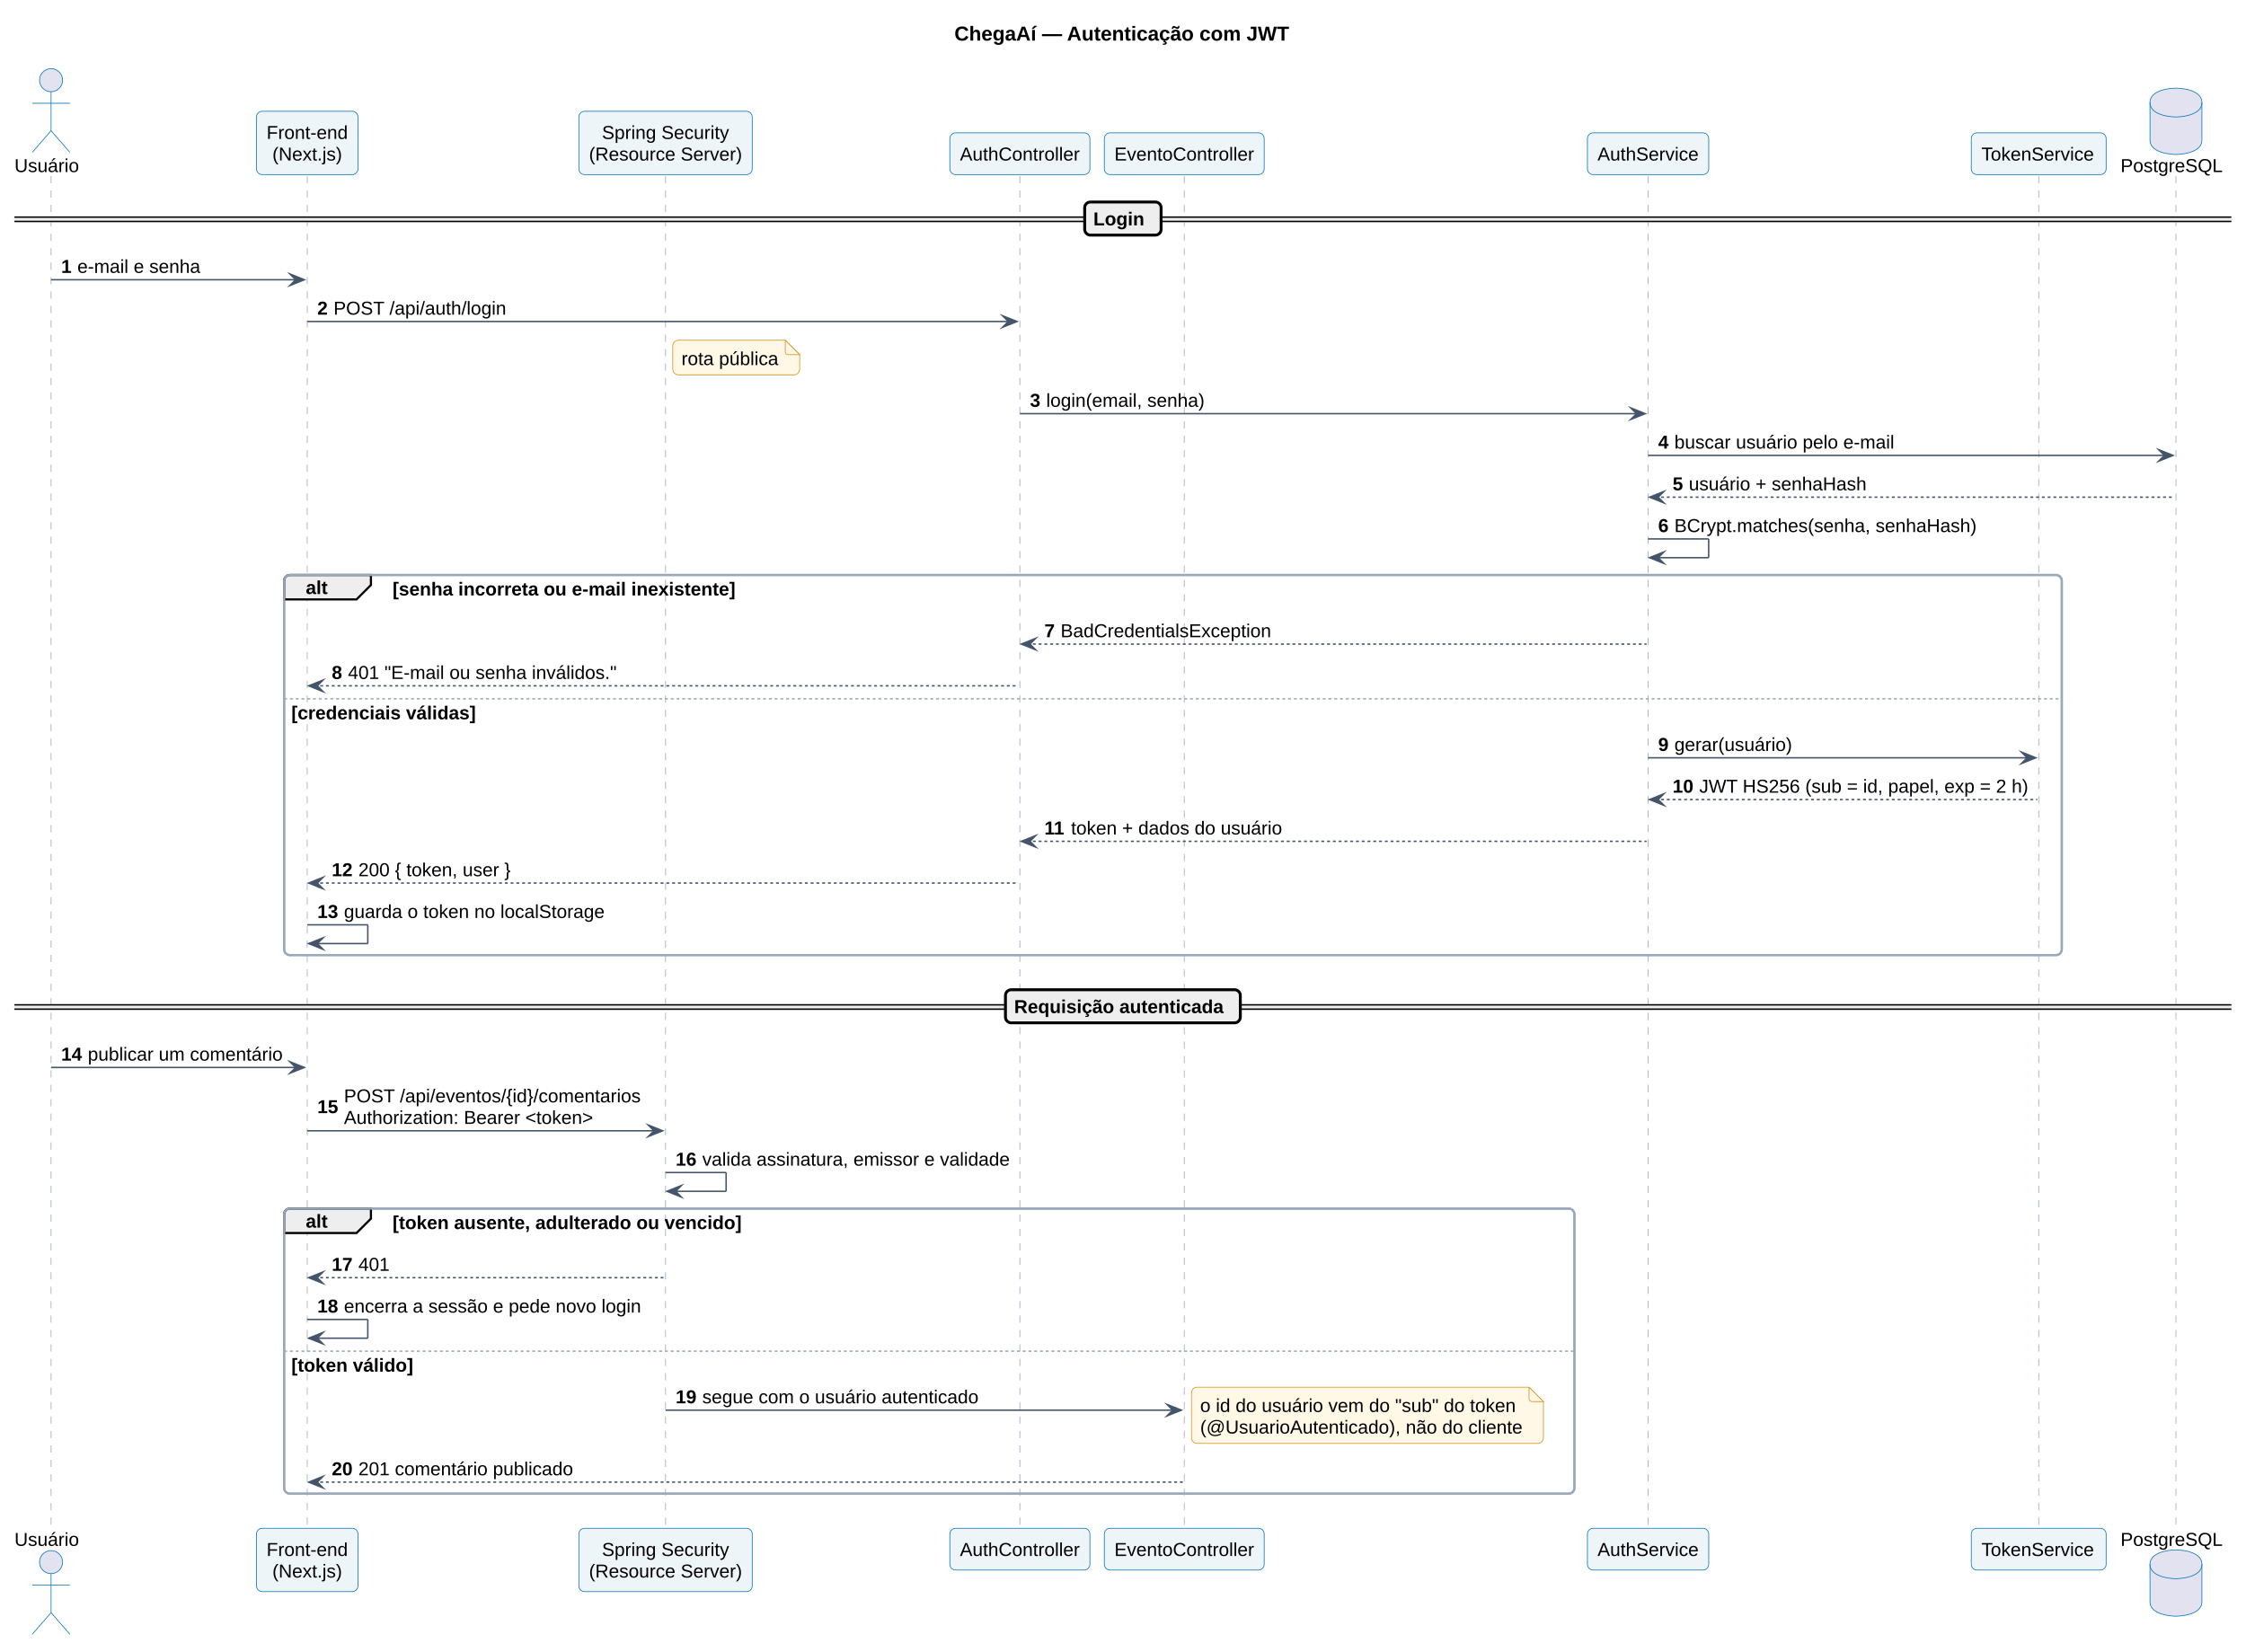
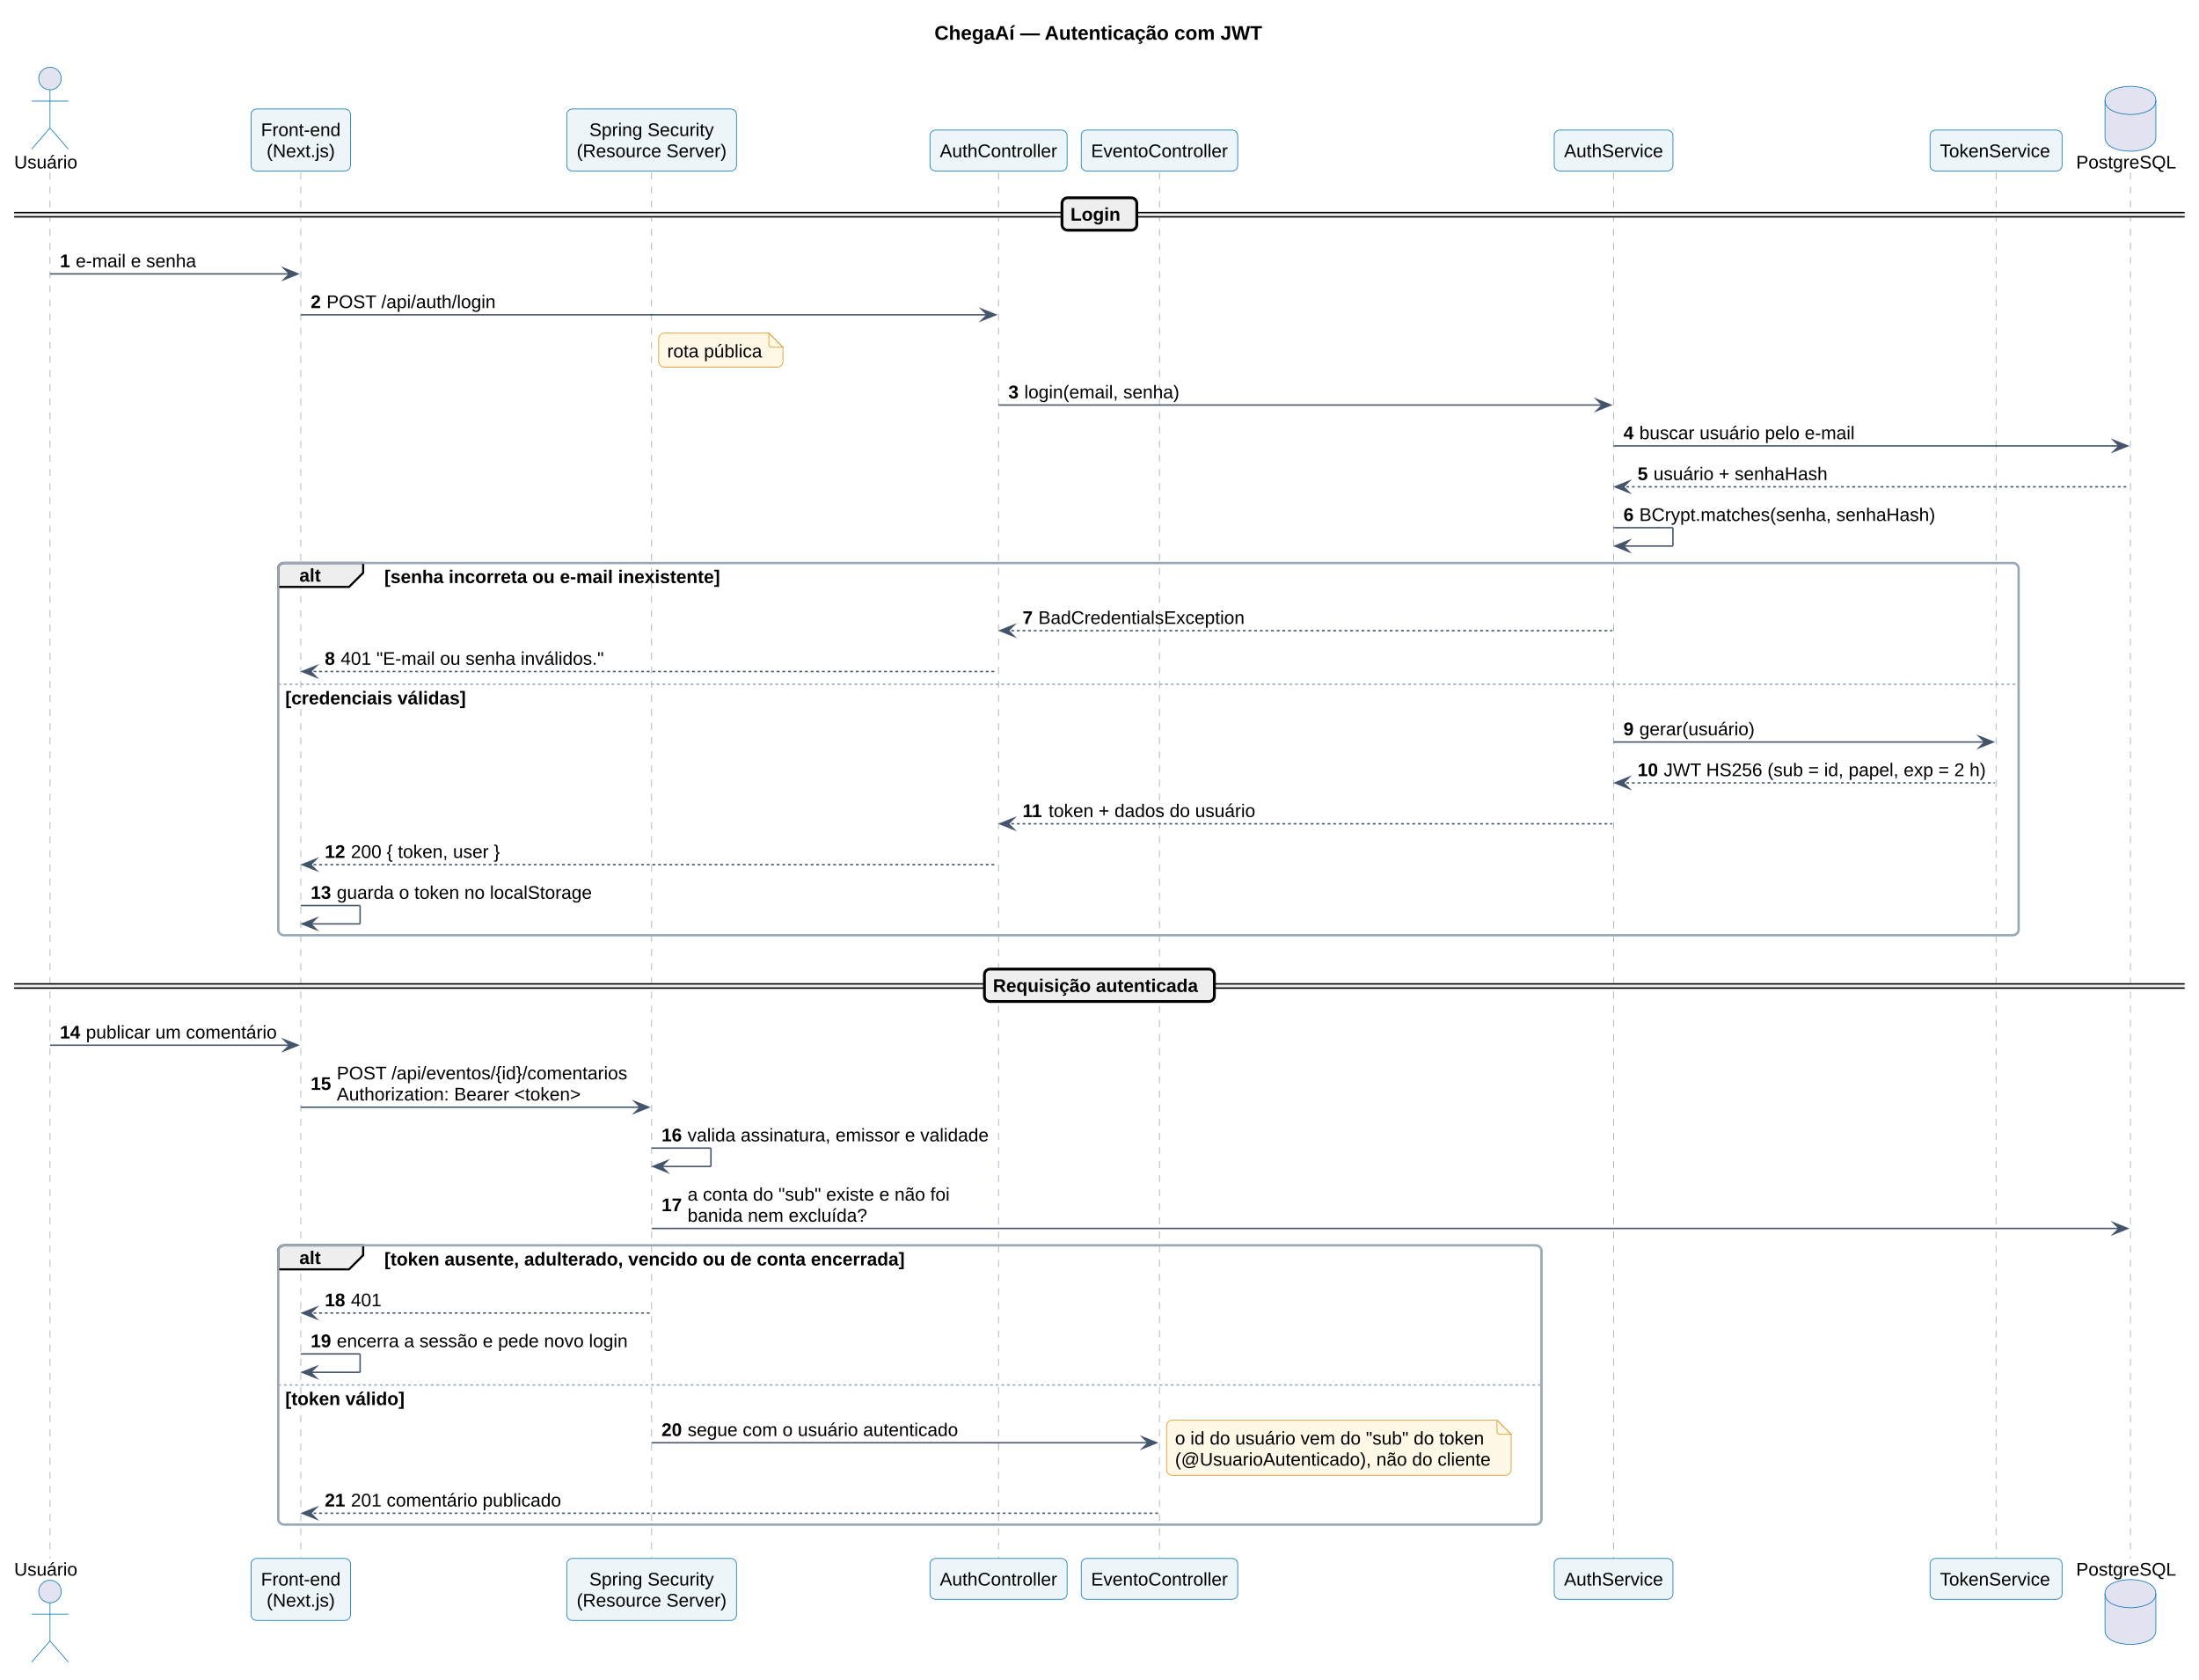
- <svg xmlns="http://www.w3.org/2000/svg" version="1.1" data-diagram-type="SEQUENCE" style="width:1557px;height:1145px;background:#FFFFFF;" width="1557px" height="1145px" viewBox="0 0 1557 1145" zoomAndPan="magnify" preserveAspectRatio="none" contentStyleType="text/css">
+ <svg xmlns="http://www.w3.org/2000/svg" version="1.1" data-diagram-type="SEQUENCE" style="width:1557px;height:1189px;background:#FFFFFF;" width="1557px" height="1189px" viewBox="0 0 1557 1189" zoomAndPan="magnify" preserveAspectRatio="none" contentStyleType="text/css">
  <defs />
  <g font-family="sans-serif" lengthAdjust="spacing">
    <g class="title" data-source-line="2">
      <text x="661.63" y="28.132" fill="#000" font-size="14" textLength="232.593" font-weight="700" font-family="Arial">ChegaAí — Autenticação com JWT</text>
    </g>
    <rect x="196.974" y="398.637" width="1232.324" height="263.539" fill="none" style="stroke:#9AA9B8;stroke-width:1.5;" rx="4" ry="4" />
-     <rect x="196.974" y="837.919" width="894.481" height="197.641" fill="none" style="stroke:#9AA9B8;stroke-width:1.5;" rx="4" ry="4" />
-     <g>
-       <rect x="31.898" y="122.047" width="8" height="937.513" fill="#000" fill-opacity="0" />
-       <line x1="35.398" y1="122.047" x2="35.398" y2="1059.561" style="stroke:#9AA9B8;stroke-width:0.5;stroke-dasharray:5,5;" />
-     </g>
-     <g>
-       <rect x="209.474" y="122.047" width="8" height="937.513" fill="#000" fill-opacity="0" />
-       <line x1="212.974" y1="122.047" x2="212.974" y2="1059.561" style="stroke:#9AA9B8;stroke-width:0.5;stroke-dasharray:5,5;" />
-     </g>
-     <g>
-       <rect x="457.877" y="122.047" width="8" height="937.513" fill="#000" fill-opacity="0" />
-       <line x1="461.377" y1="122.047" x2="461.377" y2="1059.561" style="stroke:#9AA9B8;stroke-width:0.5;stroke-dasharray:5,5;" />
-     </g>
-     <g>
-       <rect x="703.504" y="122.047" width="8" height="937.513" fill="#000" fill-opacity="0" />
-       <line x1="707.004" y1="122.047" x2="707.004" y2="1059.561" style="stroke:#9AA9B8;stroke-width:0.5;stroke-dasharray:5,5;" />
-     </g>
-     <g>
-       <rect x="817.466" y="122.047" width="8" height="937.513" fill="#000" fill-opacity="0" />
-       <line x1="820.966" y1="122.047" x2="820.966" y2="1059.561" style="stroke:#9AA9B8;stroke-width:0.5;stroke-dasharray:5,5;" />
-     </g>
-     <g>
-       <rect x="1139" y="122.047" width="8" height="937.513" fill="#000" fill-opacity="0" />
-       <line x1="1142.5" y1="122.047" x2="1142.5" y2="1059.561" style="stroke:#9AA9B8;stroke-width:0.5;stroke-dasharray:5,5;" />
-     </g>
-     <g>
-       <rect x="1409.798" y="122.047" width="8" height="937.513" fill="#000" fill-opacity="0" />
-       <line x1="1413.298" y1="122.047" x2="1413.298" y2="1059.561" style="stroke:#9AA9B8;stroke-width:0.5;stroke-dasharray:5,5;" />
-     </g>
-     <g>
-       <rect x="1504.945" y="122.047" width="8" height="937.513" fill="#000" fill-opacity="0" />
-       <line x1="1508.445" y1="122.047" x2="1508.445" y2="1059.561" style="stroke:#9AA9B8;stroke-width:0.5;stroke-dasharray:5,5;" />
+     <rect x="196.974" y="881.817" width="894.481" height="197.641" fill="none" style="stroke:#9AA9B8;stroke-width:1.5;" rx="4" ry="4" />
+     <g>
+       <rect x="31.898" y="122.047" width="8" height="981.411" fill="#000" fill-opacity="0" />
+       <line x1="35.398" y1="122.047" x2="35.398" y2="1103.458" style="stroke:#9AA9B8;stroke-width:0.5;stroke-dasharray:5,5;" />
+     </g>
+     <g>
+       <rect x="209.474" y="122.047" width="8" height="981.411" fill="#000" fill-opacity="0" />
+       <line x1="212.974" y1="122.047" x2="212.974" y2="1103.458" style="stroke:#9AA9B8;stroke-width:0.5;stroke-dasharray:5,5;" />
+     </g>
+     <g>
+       <rect x="457.877" y="122.047" width="8" height="981.411" fill="#000" fill-opacity="0" />
+       <line x1="461.377" y1="122.047" x2="461.377" y2="1103.458" style="stroke:#9AA9B8;stroke-width:0.5;stroke-dasharray:5,5;" />
+     </g>
+     <g>
+       <rect x="703.504" y="122.047" width="8" height="981.411" fill="#000" fill-opacity="0" />
+       <line x1="707.004" y1="122.047" x2="707.004" y2="1103.458" style="stroke:#9AA9B8;stroke-width:0.5;stroke-dasharray:5,5;" />
+     </g>
+     <g>
+       <rect x="817.466" y="122.047" width="8" height="981.411" fill="#000" fill-opacity="0" />
+       <line x1="820.966" y1="122.047" x2="820.966" y2="1103.458" style="stroke:#9AA9B8;stroke-width:0.5;stroke-dasharray:5,5;" />
+     </g>
+     <g>
+       <rect x="1139" y="122.047" width="8" height="981.411" fill="#000" fill-opacity="0" />
+       <line x1="1142.5" y1="122.047" x2="1142.5" y2="1103.458" style="stroke:#9AA9B8;stroke-width:0.5;stroke-dasharray:5,5;" />
+     </g>
+     <g>
+       <rect x="1409.798" y="122.047" width="8" height="981.411" fill="#000" fill-opacity="0" />
+       <line x1="1413.298" y1="122.047" x2="1413.298" y2="1103.458" style="stroke:#9AA9B8;stroke-width:0.5;stroke-dasharray:5,5;" />
+     </g>
+     <g>
+       <rect x="1504.945" y="122.047" width="8" height="981.411" fill="#000" fill-opacity="0" />
+       <line x1="1508.445" y1="122.047" x2="1508.445" y2="1103.458" style="stroke:#9AA9B8;stroke-width:0.5;stroke-dasharray:5,5;" />
    </g>
    <text x="10" y="119.292" fill="#000" font-size="13" textLength="44.795" font-family="Arial">Usuário</text>
    <ellipse cx="35.398" cy="55.599" rx="8" ry="8" fill="#E2E2F0" style="stroke:#0876B8;stroke-width:0.5;" />
    <path d="M35.398,63.599 L35.398,90.599 M22.398,71.599 L48.398,71.599 M35.398,90.599 L22.398,105.599 M35.398,90.599 L48.398,105.599" style="stroke:#0876B8;stroke-width:0.5;" fill="none" />
    <rect x="177.793" y="77.15" width="70.361" height="43.897" fill="#EEF5F9" style="stroke:#0876B8;stroke-width:0.5;" rx="4" ry="4" />
    <text x="184.793" y="96.344" fill="#000" font-size="13" textLength="56.361" font-family="Arial">Front-end</text>
    <text x="188.78" y="111.292" fill="#000" font-size="13" textLength="48.388" font-family="Arial">(Next.js)</text>
    <rect x="401.279" y="77.15" width="120.196" height="43.897" fill="#EEF5F9" style="stroke:#0876B8;stroke-width:0.5;" rx="4" ry="4" />
    <text x="417.302" y="96.344" fill="#000" font-size="13" textLength="88.15" font-family="Arial">Spring Security</text>
    <text x="408.279" y="111.292" fill="#000" font-size="13" textLength="106.196" font-family="Arial">(Resource Server)</text>
    <rect x="658.456" y="92.099" width="97.097" height="28.949" fill="#EEF5F9" style="stroke:#0876B8;stroke-width:0.5;" rx="4" ry="4" />
    <text x="665.456" y="111.292" fill="#000" font-size="13" textLength="83.097" font-family="Arial">AuthController</text>
    <rect x="765.553" y="92.099" width="110.827" height="28.949" fill="#EEF5F9" style="stroke:#0876B8;stroke-width:0.5;" rx="4" ry="4" />
    <text x="772.553" y="111.292" fill="#000" font-size="13" textLength="96.827" font-family="Arial">EventoController</text>
    <rect x="1100.455" y="92.099" width="84.091" height="28.949" fill="#EEF5F9" style="stroke:#0876B8;stroke-width:0.5;" rx="4" ry="4" />
    <text x="1107.455" y="111.292" fill="#000" font-size="13" textLength="70.091" font-family="Arial">AuthService</text>
    <rect x="1366.558" y="92.099" width="93.479" height="28.949" fill="#EEF5F9" style="stroke:#0876B8;stroke-width:0.5;" rx="4" ry="4" />
    <text x="1373.558" y="111.292" fill="#000" font-size="13" textLength="79.479" font-family="Arial">TokenService</text>
    <text x="1470.037" y="119.292" fill="#000" font-size="13" textLength="70.814" font-family="Arial">PostgreSQL</text>
    <path d="M1490.445,71.099 C1490.445,61.099 1508.445,61.099 1508.445,61.099 C1508.445,61.099 1526.445,61.099 1526.445,71.099 L1526.445,97.099 C1526.445,107.099 1508.445,107.099 1508.445,107.099 C1508.445,107.099 1490.445,107.099 1490.445,97.099 L1490.445,71.099" style="stroke:#0876B8;stroke-width:0.5;" fill="#E2E2F0" />
    <path d="M1490.445,71.099 C1490.445,81.099 1508.445,81.099 1508.445,81.099 C1508.445,81.099 1526.445,81.099 1526.445,71.099" style="stroke:#0876B8;stroke-width:0.5;" fill="none" />
-     <text x="10" y="1071.754" fill="#000" font-size="13" textLength="44.795" font-family="Arial">Usuário</text>
-     <ellipse cx="35.398" cy="1083.009" rx="8" ry="8" fill="#E2E2F0" style="stroke:#0876B8;stroke-width:0.5;" />
-     <path d="M35.398,1091.009 L35.398,1118.009 M22.398,1099.009 L48.398,1099.009 M35.398,1118.009 L22.398,1133.009 M35.398,1118.009 L48.398,1133.009" style="stroke:#0876B8;stroke-width:0.5;" fill="none" />
-     <rect x="177.793" y="1059.561" width="70.361" height="43.897" fill="#EEF5F9" style="stroke:#0876B8;stroke-width:0.5;" rx="4" ry="4" />
-     <text x="184.793" y="1078.754" fill="#000" font-size="13" textLength="56.361" font-family="Arial">Front-end</text>
-     <text x="188.78" y="1093.703" fill="#000" font-size="13" textLength="48.388" font-family="Arial">(Next.js)</text>
-     <rect x="401.279" y="1059.561" width="120.196" height="43.897" fill="#EEF5F9" style="stroke:#0876B8;stroke-width:0.5;" rx="4" ry="4" />
-     <text x="417.302" y="1078.754" fill="#000" font-size="13" textLength="88.15" font-family="Arial">Spring Security</text>
-     <text x="408.279" y="1093.703" fill="#000" font-size="13" textLength="106.196" font-family="Arial">(Resource Server)</text>
-     <rect x="658.456" y="1059.561" width="97.097" height="28.949" fill="#EEF5F9" style="stroke:#0876B8;stroke-width:0.5;" rx="4" ry="4" />
-     <text x="665.456" y="1078.754" fill="#000" font-size="13" textLength="83.097" font-family="Arial">AuthController</text>
-     <rect x="765.553" y="1059.561" width="110.827" height="28.949" fill="#EEF5F9" style="stroke:#0876B8;stroke-width:0.5;" rx="4" ry="4" />
-     <text x="772.553" y="1078.754" fill="#000" font-size="13" textLength="96.827" font-family="Arial">EventoController</text>
-     <rect x="1100.455" y="1059.561" width="84.091" height="28.949" fill="#EEF5F9" style="stroke:#0876B8;stroke-width:0.5;" rx="4" ry="4" />
-     <text x="1107.455" y="1078.754" fill="#000" font-size="13" textLength="70.091" font-family="Arial">AuthService</text>
-     <rect x="1366.558" y="1059.561" width="93.479" height="28.949" fill="#EEF5F9" style="stroke:#0876B8;stroke-width:0.5;" rx="4" ry="4" />
-     <text x="1373.558" y="1078.754" fill="#000" font-size="13" textLength="79.479" font-family="Arial">TokenService</text>
-     <text x="1470.037" y="1071.754" fill="#000" font-size="13" textLength="70.814" font-family="Arial">PostgreSQL</text>
-     <path d="M1490.445,1084.509 C1490.445,1074.509 1508.445,1074.509 1508.445,1074.509 C1508.445,1074.509 1526.445,1074.509 1526.445,1084.509 L1526.445,1110.509 C1526.445,1120.509 1508.445,1120.509 1508.445,1120.509 C1508.445,1120.509 1490.445,1120.509 1490.445,1110.509 L1490.445,1084.509" style="stroke:#0876B8;stroke-width:0.5;" fill="#E2E2F0" />
-     <path d="M1490.445,1084.509 C1490.445,1094.509 1508.445,1094.509 1508.445,1094.509 C1508.445,1094.509 1526.445,1094.509 1526.445,1084.509" style="stroke:#0876B8;stroke-width:0.5;" fill="none" />
+     <text x="10" y="1115.652" fill="#000" font-size="13" textLength="44.795" font-family="Arial">Usuário</text>
+     <ellipse cx="35.398" cy="1126.907" rx="8" ry="8" fill="#E2E2F0" style="stroke:#0876B8;stroke-width:0.5;" />
+     <path d="M35.398,1134.907 L35.398,1161.907 M22.398,1142.907 L48.398,1142.907 M35.398,1161.907 L22.398,1176.907 M35.398,1161.907 L48.398,1176.907" style="stroke:#0876B8;stroke-width:0.5;" fill="none" />
+     <rect x="177.793" y="1103.458" width="70.361" height="43.897" fill="#EEF5F9" style="stroke:#0876B8;stroke-width:0.5;" rx="4" ry="4" />
+     <text x="184.793" y="1122.652" fill="#000" font-size="13" textLength="56.361" font-family="Arial">Front-end</text>
+     <text x="188.78" y="1137.601" fill="#000" font-size="13" textLength="48.388" font-family="Arial">(Next.js)</text>
+     <rect x="401.279" y="1103.458" width="120.196" height="43.897" fill="#EEF5F9" style="stroke:#0876B8;stroke-width:0.5;" rx="4" ry="4" />
+     <text x="417.302" y="1122.652" fill="#000" font-size="13" textLength="88.15" font-family="Arial">Spring Security</text>
+     <text x="408.279" y="1137.601" fill="#000" font-size="13" textLength="106.196" font-family="Arial">(Resource Server)</text>
+     <rect x="658.456" y="1103.458" width="97.097" height="28.949" fill="#EEF5F9" style="stroke:#0876B8;stroke-width:0.5;" rx="4" ry="4" />
+     <text x="665.456" y="1122.652" fill="#000" font-size="13" textLength="83.097" font-family="Arial">AuthController</text>
+     <rect x="765.553" y="1103.458" width="110.827" height="28.949" fill="#EEF5F9" style="stroke:#0876B8;stroke-width:0.5;" rx="4" ry="4" />
+     <text x="772.553" y="1122.652" fill="#000" font-size="13" textLength="96.827" font-family="Arial">EventoController</text>
+     <rect x="1100.455" y="1103.458" width="84.091" height="28.949" fill="#EEF5F9" style="stroke:#0876B8;stroke-width:0.5;" rx="4" ry="4" />
+     <text x="1107.455" y="1122.652" fill="#000" font-size="13" textLength="70.091" font-family="Arial">AuthService</text>
+     <rect x="1366.558" y="1103.458" width="93.479" height="28.949" fill="#EEF5F9" style="stroke:#0876B8;stroke-width:0.5;" rx="4" ry="4" />
+     <text x="1373.558" y="1122.652" fill="#000" font-size="13" textLength="79.479" font-family="Arial">TokenService</text>
+     <text x="1470.037" y="1115.652" fill="#000" font-size="13" textLength="70.814" font-family="Arial">PostgreSQL</text>
+     <path d="M1490.445,1128.407 C1490.445,1118.407 1508.445,1118.407 1508.445,1118.407 C1508.445,1118.407 1526.445,1118.407 1526.445,1128.407 L1526.445,1154.407 C1526.445,1164.407 1508.445,1164.407 1508.445,1164.407 C1508.445,1164.407 1490.445,1164.407 1490.445,1154.407 L1490.445,1128.407" style="stroke:#0876B8;stroke-width:0.5;" fill="#E2E2F0" />
+     <path d="M1490.445,1128.407 C1490.445,1138.407 1508.445,1138.407 1508.445,1138.407 C1508.445,1138.407 1526.445,1138.407 1526.445,1128.407" style="stroke:#0876B8;stroke-width:0.5;" fill="none" />
    <rect x="10" y="150.522" width="1536.852" height="3" fill="#EEE" style="stroke:#EEE;stroke-width:1;" rx="4" ry="4" />
    <line x1="10" y1="150.522" x2="1546.852" y2="150.522" style="stroke:#000;stroke-width:1;" />
    <line x1="10" y1="153.522" x2="1546.852" y2="153.522" style="stroke:#000;stroke-width:1;" />
    <rect x="751.932" y="140.047" width="52.987" height="22.949" fill="#EEE" style="stroke:#000;stroke-width:2;" rx="4" ry="4" />
    <text x="757.932" y="156.241" fill="#000" font-size="13" textLength="35.375" font-weight="700" font-family="Arial">Login</text>
    <polygon points="200.974,189.945,210.974,193.945,200.974,197.945,204.974,193.945" fill="#44546A" style="stroke:#44546A;stroke-width:1;stroke-linejoin:miter;stroke-miterlimit:10;" />
    <line x1="35.398" y1="193.945" x2="206.974" y2="193.945" style="stroke:#44546A;stroke-width:1;" />
    <text x="42.398" y="189.19" fill="#000" font-size="13" font-weight="700" font-family="Arial">1</text>
    <text x="53.628" y="189.19" fill="#000" font-size="13" textLength="85.268" font-family="Arial">e-mail e senha</text>
    <polygon points="695.004,218.894,705.004,222.894,695.004,226.894,699.004,222.894" fill="#44546A" style="stroke:#44546A;stroke-width:1;stroke-linejoin:miter;stroke-miterlimit:10;" />
    <line x1="212.974" y1="222.894" x2="701.004" y2="222.894" style="stroke:#44546A;stroke-width:1;" />
    <text x="219.974" y="218.139" fill="#000" font-size="13" font-weight="700" font-family="Arial">2</text>
    <text x="231.204" y="218.139" fill="#000" font-size="13" textLength="119.958" font-family="Arial">POST /api/auth/login</text>
    <path d="M466.377,239.894 L466.377,255.894 A4,4 0 0 0 470.377,259.894 L550.377,259.894 A4,4 0 0 0 554.377,255.894 L554.377,245.894 L544.377,235.894 L470.377,235.894 A4,4 0 0 0 466.377,239.894" style="stroke:#D99220;stroke-width:0.5;" fill="#FFF8E6" />
    <path d="M544.377,235.894 L544.377,243.894 A2,2 0 0 0 546.377,245.894 L554.377,245.894 L544.377,235.894" style="stroke:#D99220;stroke-width:0.5;" fill="#FFF8E6" />
    <text x="472.377" y="253.087" fill="#000" font-size="13" textLength="67.209" font-family="Arial">rota pública</text>
    <polygon points="1130.5,282.791,1140.5,286.791,1130.5,290.791,1134.5,286.791" fill="#44546A" style="stroke:#44546A;stroke-width:1;stroke-linejoin:miter;stroke-miterlimit:10;" />
    <line x1="707.004" y1="286.791" x2="1136.5" y2="286.791" style="stroke:#44546A;stroke-width:1;" />
    <text x="714.004" y="282.036" fill="#000" font-size="13" font-weight="700" font-family="Arial">3</text>
    <text x="725.234" y="282.036" fill="#000" font-size="13" textLength="109.833" font-family="Arial">login(email, senha)</text>
    <polygon points="1496.445,311.74,1506.445,315.74,1496.445,319.74,1500.445,315.74" fill="#44546A" style="stroke:#44546A;stroke-width:1;stroke-linejoin:miter;stroke-miterlimit:10;" />
    <line x1="1142.5" y1="315.74" x2="1502.445" y2="315.74" style="stroke:#44546A;stroke-width:1;" />
    <text x="1149.5" y="310.985" fill="#000" font-size="13" font-weight="700" font-family="Arial">4</text>
    <text x="1160.73" y="310.985" fill="#000" font-size="13" textLength="152.464" font-family="Arial">buscar usuário pelo e-mail</text>
    <polygon points="1153.5,340.688,1143.5,344.688,1153.5,348.688,1149.5,344.688" fill="#44546A" style="stroke:#44546A;stroke-width:1;stroke-linejoin:miter;stroke-miterlimit:10;" />
    <line x1="1147.5" y1="344.688" x2="1507.445" y2="344.688" style="stroke:#44546A;stroke-width:1;stroke-dasharray:2,2;" />
    <text x="1159.5" y="339.934" fill="#000" font-size="13" font-weight="700" font-family="Arial">5</text>
    <text x="1170.73" y="339.934" fill="#000" font-size="13" textLength="123.221" font-family="Arial">usuário + senhaHash</text>
    <line x1="1142.5" y1="373.637" x2="1184.5" y2="373.637" style="stroke:#44546A;stroke-width:1;" />
    <line x1="1184.5" y1="373.637" x2="1184.5" y2="386.637" style="stroke:#44546A;stroke-width:1;" />
    <line x1="1143.5" y1="386.637" x2="1184.5" y2="386.637" style="stroke:#44546A;stroke-width:1;" />
    <polygon points="1153.5,382.637,1143.5,386.637,1153.5,390.637,1149.5,386.637" fill="#44546A" style="stroke:#44546A;stroke-width:1;stroke-linejoin:miter;stroke-miterlimit:10;" />
    <text x="1149.5" y="368.882" fill="#000" font-size="13" font-weight="700" font-family="Arial">6</text>
    <text x="1160.73" y="368.882" fill="#000" font-size="13" textLength="209.542" font-family="Arial">BCrypt.matches(senha, senhaHash)</text>
    <path d="M200.974,398.637 L257.145,398.637 L257.145,405.586 L247.145,415.586 L196.974,415.586 L196.974,402.637 A4,4 0 0 1 200.974,398.637" style="stroke:#000;stroke-width:1.5;" fill="#EEE" />
    <rect x="196.974" y="398.637" width="1232.324" height="263.539" fill="none" style="stroke:#9AA9B8;stroke-width:1.5;" rx="4" ry="4" />
    <text x="211.974" y="411.831" fill="#000" font-size="13" textLength="15.171" font-weight="700" font-family="Arial">alt</text>
    <text x="272.145" y="412.831" fill="#000" font-size="13" textLength="237.675" font-weight="700" font-family="Arial">[senha incorreta ou e-mail inexistente]</text>
    <polygon points="718.004,442.535,708.004,446.535,718.004,450.535,714.004,446.535" fill="#44546A" style="stroke:#44546A;stroke-width:1;stroke-linejoin:miter;stroke-miterlimit:10;" />
    <line x1="712.004" y1="446.535" x2="1141.5" y2="446.535" style="stroke:#44546A;stroke-width:1;stroke-dasharray:2,2;" />
    <text x="724.004" y="441.78" fill="#000" font-size="13" font-weight="700" font-family="Arial">7</text>
    <text x="735.234" y="441.78" fill="#000" font-size="13" textLength="145.977" font-family="Arial">BadCredentialsException</text>
    <polygon points="223.974,471.483,213.974,475.483,223.974,479.483,219.974,475.483" fill="#44546A" style="stroke:#44546A;stroke-width:1;stroke-linejoin:miter;stroke-miterlimit:10;" />
    <line x1="217.974" y1="475.483" x2="706.004" y2="475.483" style="stroke:#44546A;stroke-width:1;stroke-dasharray:2,2;" />
    <text x="229.974" y="470.729" fill="#000" font-size="13" font-weight="700" font-family="Arial">8</text>
    <text x="241.204" y="470.729" fill="#000" font-size="13" textLength="186.278" font-family="Arial">401 "E-mail ou senha inválidos."</text>
    <line x1="196.974" y1="484.483" x2="1429.298" y2="484.483" style="stroke:#9AA9B8;stroke-width:1;stroke-dasharray:2,2;" />
    <text x="201.974" y="498.677" fill="#000" font-size="13" textLength="127.899" font-weight="700" font-family="Arial">[credenciais válidas]</text>
    <polygon points="1401.298,521.381,1411.298,525.381,1401.298,529.381,1405.298,525.381" fill="#44546A" style="stroke:#44546A;stroke-width:1;stroke-linejoin:miter;stroke-miterlimit:10;" />
    <line x1="1142.5" y1="525.381" x2="1407.298" y2="525.381" style="stroke:#44546A;stroke-width:1;" />
    <text x="1149.5" y="520.626" fill="#000" font-size="13" font-weight="700" font-family="Arial">9</text>
    <text x="1160.73" y="520.626" fill="#000" font-size="13" textLength="81.644" font-family="Arial">gerar(usuário)</text>
    <polygon points="1153.5,550.33,1143.5,554.33,1153.5,558.33,1149.5,554.33" fill="#44546A" style="stroke:#44546A;stroke-width:1;stroke-linejoin:miter;stroke-miterlimit:10;" />
    <line x1="1147.5" y1="554.33" x2="1412.298" y2="554.33" style="stroke:#44546A;stroke-width:1;stroke-dasharray:2,2;" />
    <text x="1159.5" y="549.575" fill="#000" font-size="13" textLength="14.46" font-weight="700" font-family="Arial">10</text>
    <text x="1177.96" y="549.575" fill="#000" font-size="13" textLength="228.338" font-family="Arial">JWT HS256 (sub = id, papel, exp = 2 h)</text>
    <polygon points="718.004,579.278,708.004,583.278,718.004,587.278,714.004,583.278" fill="#44546A" style="stroke:#44546A;stroke-width:1;stroke-linejoin:miter;stroke-miterlimit:10;" />
    <line x1="712.004" y1="583.278" x2="1141.5" y2="583.278" style="stroke:#44546A;stroke-width:1;stroke-dasharray:2,2;" />
    <text x="724.004" y="578.523" fill="#000" font-size="13" textLength="14.46" font-weight="700" font-family="Arial">11</text>
    <text x="742.464" y="578.523" fill="#000" font-size="13" textLength="146.358" font-family="Arial">token + dados do usuário</text>
    <polygon points="223.974,608.227,213.974,612.227,223.974,616.227,219.974,612.227" fill="#44546A" style="stroke:#44546A;stroke-width:1;stroke-linejoin:miter;stroke-miterlimit:10;" />
    <line x1="217.974" y1="612.227" x2="706.004" y2="612.227" style="stroke:#44546A;stroke-width:1;stroke-dasharray:2,2;" />
    <text x="229.974" y="607.472" fill="#000" font-size="13" textLength="14.46" font-weight="700" font-family="Arial">12</text>
    <text x="248.434" y="607.472" fill="#000" font-size="13" textLength="105.523" font-family="Arial">200 { token, user }</text>
    <line x1="212.974" y1="641.176" x2="254.974" y2="641.176" style="stroke:#44546A;stroke-width:1;" />
    <line x1="254.974" y1="641.176" x2="254.974" y2="654.176" style="stroke:#44546A;stroke-width:1;" />
    <line x1="213.974" y1="654.176" x2="254.974" y2="654.176" style="stroke:#44546A;stroke-width:1;" />
    <polygon points="223.974,650.176,213.974,654.176,223.974,658.176,219.974,654.176" fill="#44546A" style="stroke:#44546A;stroke-width:1;stroke-linejoin:miter;stroke-miterlimit:10;" />
    <text x="219.974" y="636.421" fill="#000" font-size="13" textLength="14.46" font-weight="700" font-family="Arial">13</text>
    <text x="238.434" y="636.421" fill="#000" font-size="13" textLength="180.686" font-family="Arial">guarda o token no localStorage</text>
    <rect x="10" y="696.65" width="1536.852" height="3" fill="#EEE" style="stroke:#EEE;stroke-width:1;" rx="4" ry="4" />
    <line x1="10" y1="696.65" x2="1546.852" y2="696.65" style="stroke:#000;stroke-width:1;" />
    <line x1="10" y1="699.65" x2="1546.852" y2="699.65" style="stroke:#000;stroke-width:1;" />
    <rect x="697.016" y="686.176" width="162.821" height="22.949" fill="#EEE" style="stroke:#000;stroke-width:2;" rx="4" ry="4" />
    <text x="703.016" y="702.37" fill="#000" font-size="13" textLength="145.209" font-weight="700" font-family="Arial">Requisição autenticada</text>
    <polygon points="200.974,736.073,210.974,740.073,200.974,744.073,204.974,740.073" fill="#44546A" style="stroke:#44546A;stroke-width:1;stroke-linejoin:miter;stroke-miterlimit:10;" />
    <line x1="35.398" y1="740.073" x2="206.974" y2="740.073" style="stroke:#44546A;stroke-width:1;" />
    <text x="42.398" y="735.318" fill="#000" font-size="13" textLength="14.46" font-weight="700" font-family="Arial">14</text>
    <text x="60.858" y="735.318" fill="#000" font-size="13" textLength="135.116" font-family="Arial">publicar um comentário</text>
    <polygon points="449.377,779.971,459.377,783.971,449.377,787.971,453.377,783.971" fill="#44546A" style="stroke:#44546A;stroke-width:1;stroke-linejoin:miter;stroke-miterlimit:10;" />
    <line x1="212.974" y1="783.971" x2="455.377" y2="783.971" style="stroke:#44546A;stroke-width:1;" />
    <text x="219.974" y="771.741" fill="#000" font-size="13" textLength="14.46" font-weight="700" font-family="Arial">15</text>
    <text x="238.434" y="764.267" fill="#000" font-size="13" textLength="205.943" font-family="Arial">POST /api/eventos/{id}/comentarios</text>
    <text x="238.434" y="779.216" fill="#000" font-size="13" textLength="172.72" font-family="Arial">Authorization: Bearer &lt;token&gt;</text>
    <line x1="461.377" y1="812.919" x2="503.377" y2="812.919" style="stroke:#44546A;stroke-width:1;" />
    <line x1="503.377" y1="812.919" x2="503.377" y2="825.919" style="stroke:#44546A;stroke-width:1;" />
    <line x1="462.377" y1="825.919" x2="503.377" y2="825.919" style="stroke:#44546A;stroke-width:1;" />
    <polygon points="472.377,821.919,462.377,825.919,472.377,829.919,468.377,825.919" fill="#44546A" style="stroke:#44546A;stroke-width:1;stroke-linejoin:miter;stroke-miterlimit:10;" />
    <text x="468.377" y="808.165" fill="#000" font-size="13" textLength="14.46" font-weight="700" font-family="Arial">16</text>
    <text x="486.837" y="808.165" fill="#000" font-size="13" textLength="213.167" font-family="Arial">valida assinatura, emissor e validade</text>
-     <path d="M200.974,837.919 L257.145,837.919 L257.145,844.868 L247.145,854.868 L196.974,854.868 L196.974,841.919 A4,4 0 0 1 200.974,837.919" style="stroke:#000;stroke-width:1.5;" fill="#EEE" />
-     <rect x="196.974" y="837.919" width="894.481" height="197.641" fill="none" style="stroke:#9AA9B8;stroke-width:1.5;" rx="4" ry="4" />
-     <text x="211.974" y="851.113" fill="#000" font-size="13" textLength="15.171" font-weight="700" font-family="Arial">alt</text>
-     <text x="272.145" y="852.113" fill="#000" font-size="13" textLength="241.979" font-weight="700" font-family="Arial">[token ausente, adulterado ou vencido]</text>
-     <polygon points="223.974,881.817,213.974,885.817,223.974,889.817,219.974,885.817" fill="#44546A" style="stroke:#44546A;stroke-width:1;stroke-linejoin:miter;stroke-miterlimit:10;" />
-     <line x1="217.974" y1="885.817" x2="460.377" y2="885.817" style="stroke:#44546A;stroke-width:1;stroke-dasharray:2,2;" />
-     <text x="229.974" y="881.062" fill="#000" font-size="13" textLength="14.46" font-weight="700" font-family="Arial">17</text>
-     <text x="248.434" y="881.062" fill="#000" font-size="13" textLength="21.69" font-family="Arial">401</text>
-     <line x1="212.974" y1="914.766" x2="254.974" y2="914.766" style="stroke:#44546A;stroke-width:1;" />
-     <line x1="254.974" y1="914.766" x2="254.974" y2="927.766" style="stroke:#44546A;stroke-width:1;" />
-     <line x1="213.974" y1="927.766" x2="254.974" y2="927.766" style="stroke:#44546A;stroke-width:1;" />
-     <polygon points="223.974,923.766,213.974,927.766,223.974,931.766,219.974,927.766" fill="#44546A" style="stroke:#44546A;stroke-width:1;stroke-linejoin:miter;stroke-miterlimit:10;" />
-     <text x="219.974" y="910.011" fill="#000" font-size="13" textLength="14.46" font-weight="700" font-family="Arial">18</text>
-     <text x="238.434" y="910.011" fill="#000" font-size="13" textLength="205.975" font-family="Arial">encerra a sessão e pede novo login</text>
-     <line x1="196.974" y1="936.766" x2="1091.455" y2="936.766" style="stroke:#9AA9B8;stroke-width:1;stroke-dasharray:2,2;" />
-     <text x="201.974" y="950.959" fill="#000" font-size="13" textLength="84.506" font-weight="700" font-family="Arial">[token válido]</text>
-     <polygon points="808.966,973.663,818.966,977.663,808.966,981.663,812.966,977.663" fill="#44546A" style="stroke:#44546A;stroke-width:1;stroke-linejoin:miter;stroke-miterlimit:10;" />
-     <line x1="461.377" y1="977.663" x2="814.966" y2="977.663" style="stroke:#44546A;stroke-width:1;" />
-     <text x="468.377" y="972.908" fill="#000" font-size="13" textLength="14.46" font-weight="700" font-family="Arial">19</text>
-     <text x="486.837" y="972.908" fill="#000" font-size="13" textLength="191.515" font-family="Arial">segue com o usuário autenticado</text>
-     <path d="M825.966,965.714 L825.966,996.714 A4,4 0 0 0 829.966,1000.714 L1065.966,1000.714 A4,4 0 0 0 1069.966,996.714 L1069.966,971.714 L1059.966,961.714 L829.966,961.714 A4,4 0 0 0 825.966,965.714" style="stroke:#D99220;stroke-width:0.5;" fill="#FFF8E6" />
-     <path d="M1059.966,961.714 L1059.966,969.714 A2,2 0 0 0 1061.966,971.714 L1069.966,971.714 L1059.966,961.714" style="stroke:#D99220;stroke-width:0.5;" fill="#FFF8E6" />
-     <text x="831.966" y="978.908" fill="#000" font-size="13" textLength="218.81" font-family="Arial">o id do usuário vem do "sub" do token</text>
-     <text x="831.966" y="993.857" fill="#000" font-size="13" textLength="223.488" font-family="Arial">(@UsuarioAutenticado), não do cliente</text>
-     <polygon points="223.974,1023.561,213.974,1027.561,223.974,1031.561,219.974,1027.561" fill="#44546A" style="stroke:#44546A;stroke-width:1;stroke-linejoin:miter;stroke-miterlimit:10;" />
-     <line x1="217.974" y1="1027.561" x2="819.966" y2="1027.561" style="stroke:#44546A;stroke-width:1;stroke-dasharray:2,2;" />
-     <text x="229.974" y="1022.806" fill="#000" font-size="13" textLength="14.46" font-weight="700" font-family="Arial">20</text>
-     <text x="248.434" y="1022.806" fill="#000" font-size="13" textLength="148.878" font-family="Arial">201 comentário publicado</text>
+     <polygon points="1496.445,865.817,1506.445,869.817,1496.445,873.817,1500.445,869.817" fill="#44546A" style="stroke:#44546A;stroke-width:1;stroke-linejoin:miter;stroke-miterlimit:10;" />
+     <line x1="461.377" y1="869.817" x2="1502.445" y2="869.817" style="stroke:#44546A;stroke-width:1;" />
+     <text x="468.377" y="857.588" fill="#000" font-size="13" textLength="14.46" font-weight="700" font-family="Arial">17</text>
+     <text x="486.837" y="850.113" fill="#000" font-size="13" textLength="185.574" font-family="Arial">a conta do "sub" existe e não foi</text>
+     <text x="486.837" y="865.062" fill="#000" font-size="13" textLength="127.201" font-family="Arial">banida nem excluída?</text>
+     <path d="M200.974,881.817 L257.145,881.817 L257.145,888.766 L247.145,898.766 L196.974,898.766 L196.974,885.817 A4,4 0 0 1 200.974,881.817" style="stroke:#000;stroke-width:1.5;" fill="#EEE" />
+     <rect x="196.974" y="881.817" width="894.481" height="197.641" fill="none" style="stroke:#9AA9B8;stroke-width:1.5;" rx="4" ry="4" />
+     <text x="211.974" y="895.011" fill="#000" font-size="13" textLength="15.171" font-weight="700" font-family="Arial">alt</text>
+     <text x="272.145" y="896.011" fill="#000" font-size="13" textLength="368.418" font-weight="700" font-family="Arial">[token ausente, adulterado, vencido ou de conta encerrada]</text>
+     <polygon points="223.974,925.714,213.974,929.714,223.974,933.714,219.974,929.714" fill="#44546A" style="stroke:#44546A;stroke-width:1;stroke-linejoin:miter;stroke-miterlimit:10;" />
+     <line x1="217.974" y1="929.714" x2="460.377" y2="929.714" style="stroke:#44546A;stroke-width:1;stroke-dasharray:2,2;" />
+     <text x="229.974" y="924.959" fill="#000" font-size="13" textLength="14.46" font-weight="700" font-family="Arial">18</text>
+     <text x="248.434" y="924.959" fill="#000" font-size="13" textLength="21.69" font-family="Arial">401</text>
+     <line x1="212.974" y1="958.663" x2="254.974" y2="958.663" style="stroke:#44546A;stroke-width:1;" />
+     <line x1="254.974" y1="958.663" x2="254.974" y2="971.663" style="stroke:#44546A;stroke-width:1;" />
+     <line x1="213.974" y1="971.663" x2="254.974" y2="971.663" style="stroke:#44546A;stroke-width:1;" />
+     <polygon points="223.974,967.663,213.974,971.663,223.974,975.663,219.974,971.663" fill="#44546A" style="stroke:#44546A;stroke-width:1;stroke-linejoin:miter;stroke-miterlimit:10;" />
+     <text x="219.974" y="953.908" fill="#000" font-size="13" textLength="14.46" font-weight="700" font-family="Arial">19</text>
+     <text x="238.434" y="953.908" fill="#000" font-size="13" textLength="205.975" font-family="Arial">encerra a sessão e pede novo login</text>
+     <line x1="196.974" y1="980.663" x2="1091.455" y2="980.663" style="stroke:#9AA9B8;stroke-width:1;stroke-dasharray:2,2;" />
+     <text x="201.974" y="994.857" fill="#000" font-size="13" textLength="84.506" font-weight="700" font-family="Arial">[token válido]</text>
+     <polygon points="808.966,1017.561,818.966,1021.561,808.966,1025.561,812.966,1021.561" fill="#44546A" style="stroke:#44546A;stroke-width:1;stroke-linejoin:miter;stroke-miterlimit:10;" />
+     <line x1="461.377" y1="1021.561" x2="814.966" y2="1021.561" style="stroke:#44546A;stroke-width:1;" />
+     <text x="468.377" y="1016.806" fill="#000" font-size="13" textLength="14.46" font-weight="700" font-family="Arial">20</text>
+     <text x="486.837" y="1016.806" fill="#000" font-size="13" textLength="191.515" font-family="Arial">segue com o usuário autenticado</text>
+     <path d="M825.966,1009.612 L825.966,1040.612 A4,4 0 0 0 829.966,1044.612 L1065.966,1044.612 A4,4 0 0 0 1069.966,1040.612 L1069.966,1015.612 L1059.966,1005.612 L829.966,1005.612 A4,4 0 0 0 825.966,1009.612" style="stroke:#D99220;stroke-width:0.5;" fill="#FFF8E6" />
+     <path d="M1059.966,1005.612 L1059.966,1013.612 A2,2 0 0 0 1061.966,1015.612 L1069.966,1015.612 L1059.966,1005.612" style="stroke:#D99220;stroke-width:0.5;" fill="#FFF8E6" />
+     <text x="831.966" y="1022.806" fill="#000" font-size="13" textLength="218.81" font-family="Arial">o id do usuário vem do "sub" do token</text>
+     <text x="831.966" y="1037.754" fill="#000" font-size="13" textLength="223.488" font-family="Arial">(@UsuarioAutenticado), não do cliente</text>
+     <polygon points="223.974,1067.458,213.974,1071.458,223.974,1075.458,219.974,1071.458" fill="#44546A" style="stroke:#44546A;stroke-width:1;stroke-linejoin:miter;stroke-miterlimit:10;" />
+     <line x1="217.974" y1="1071.458" x2="819.966" y2="1071.458" style="stroke:#44546A;stroke-width:1;stroke-dasharray:2,2;" />
+     <text x="229.974" y="1066.703" fill="#000" font-size="13" textLength="14.46" font-weight="700" font-family="Arial">21</text>
+     <text x="248.434" y="1066.703" fill="#000" font-size="13" textLength="148.878" font-family="Arial">201 comentário publicado</text>
  </g>
</svg>
